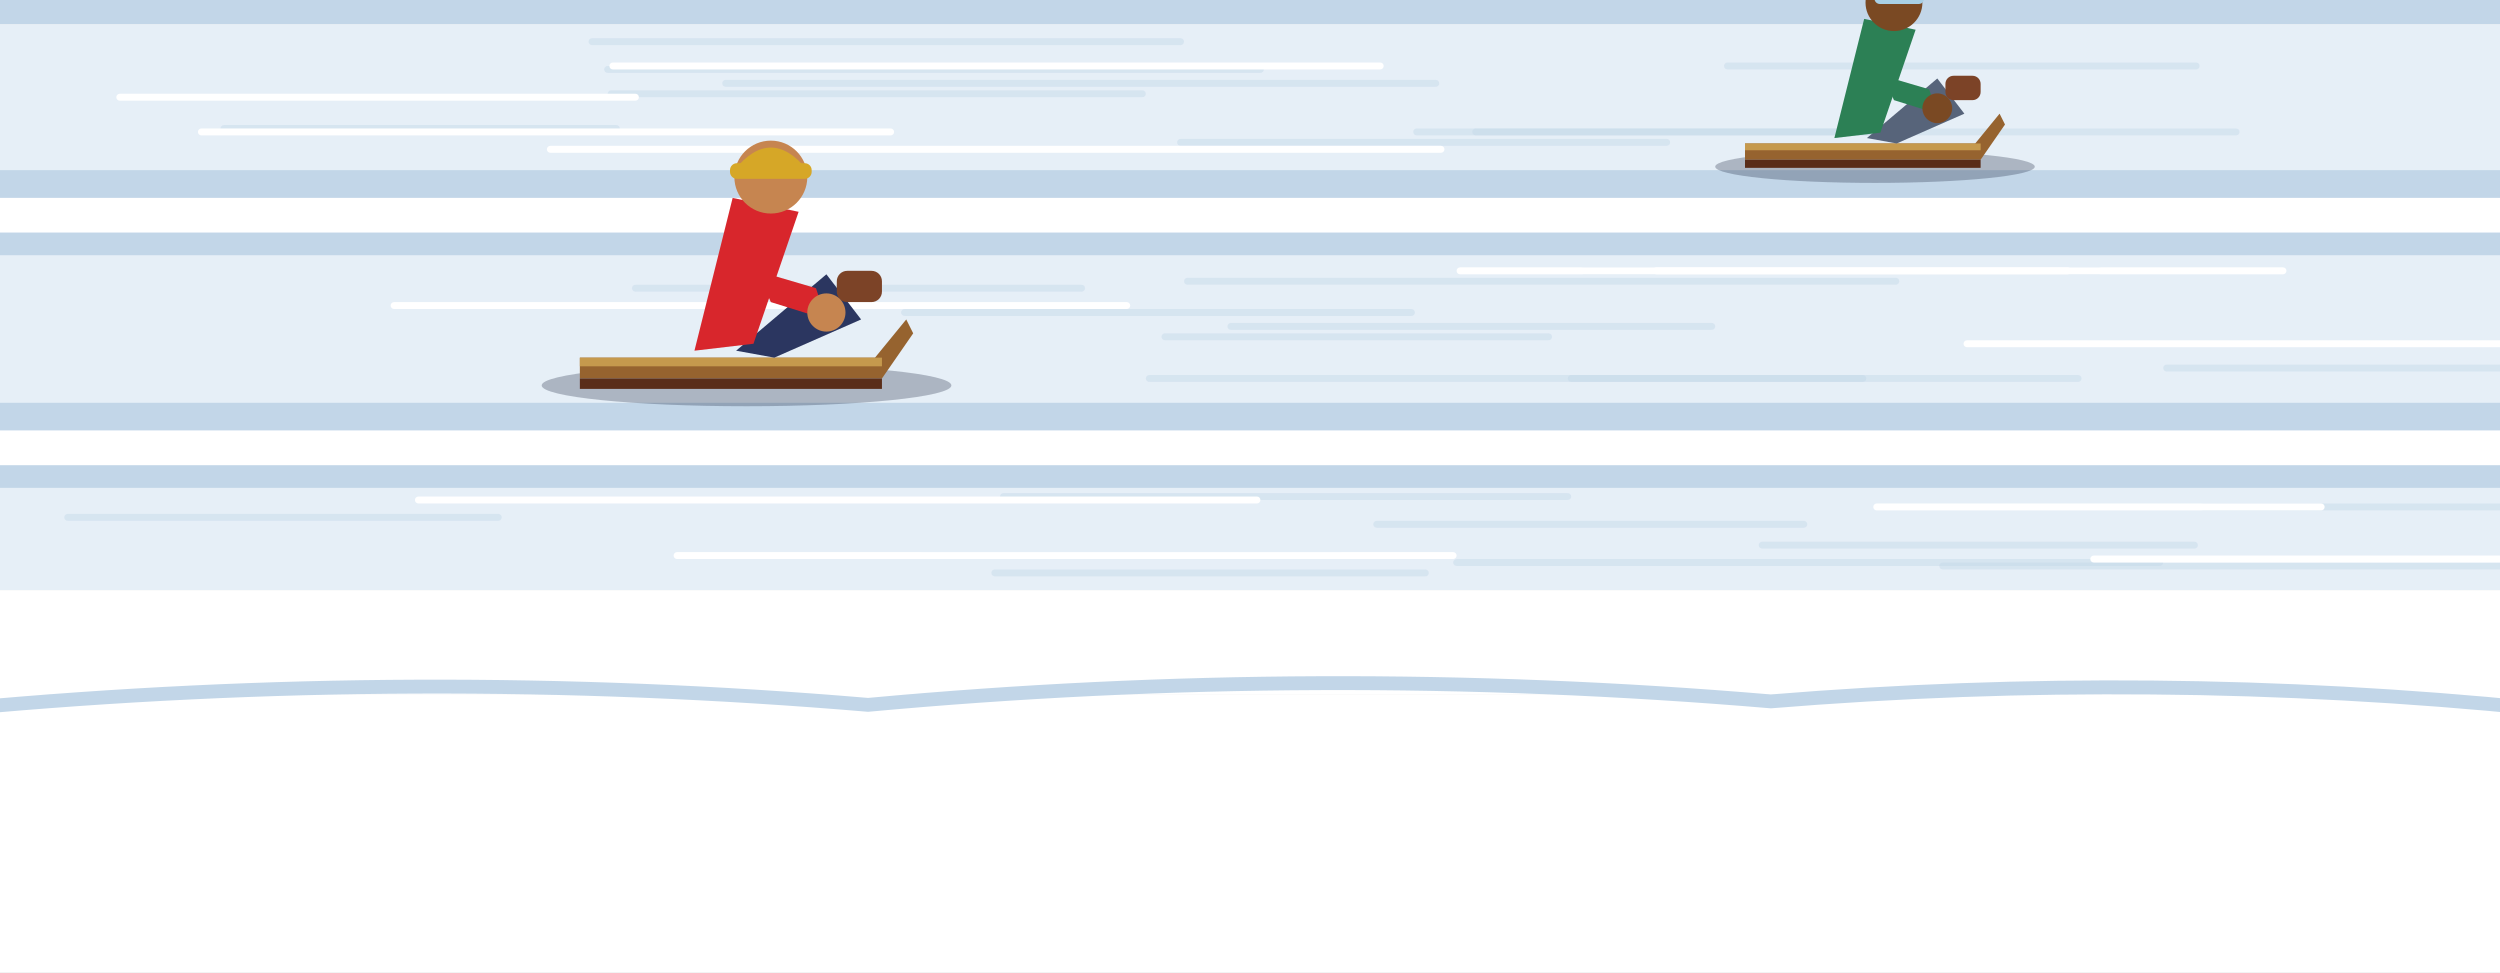
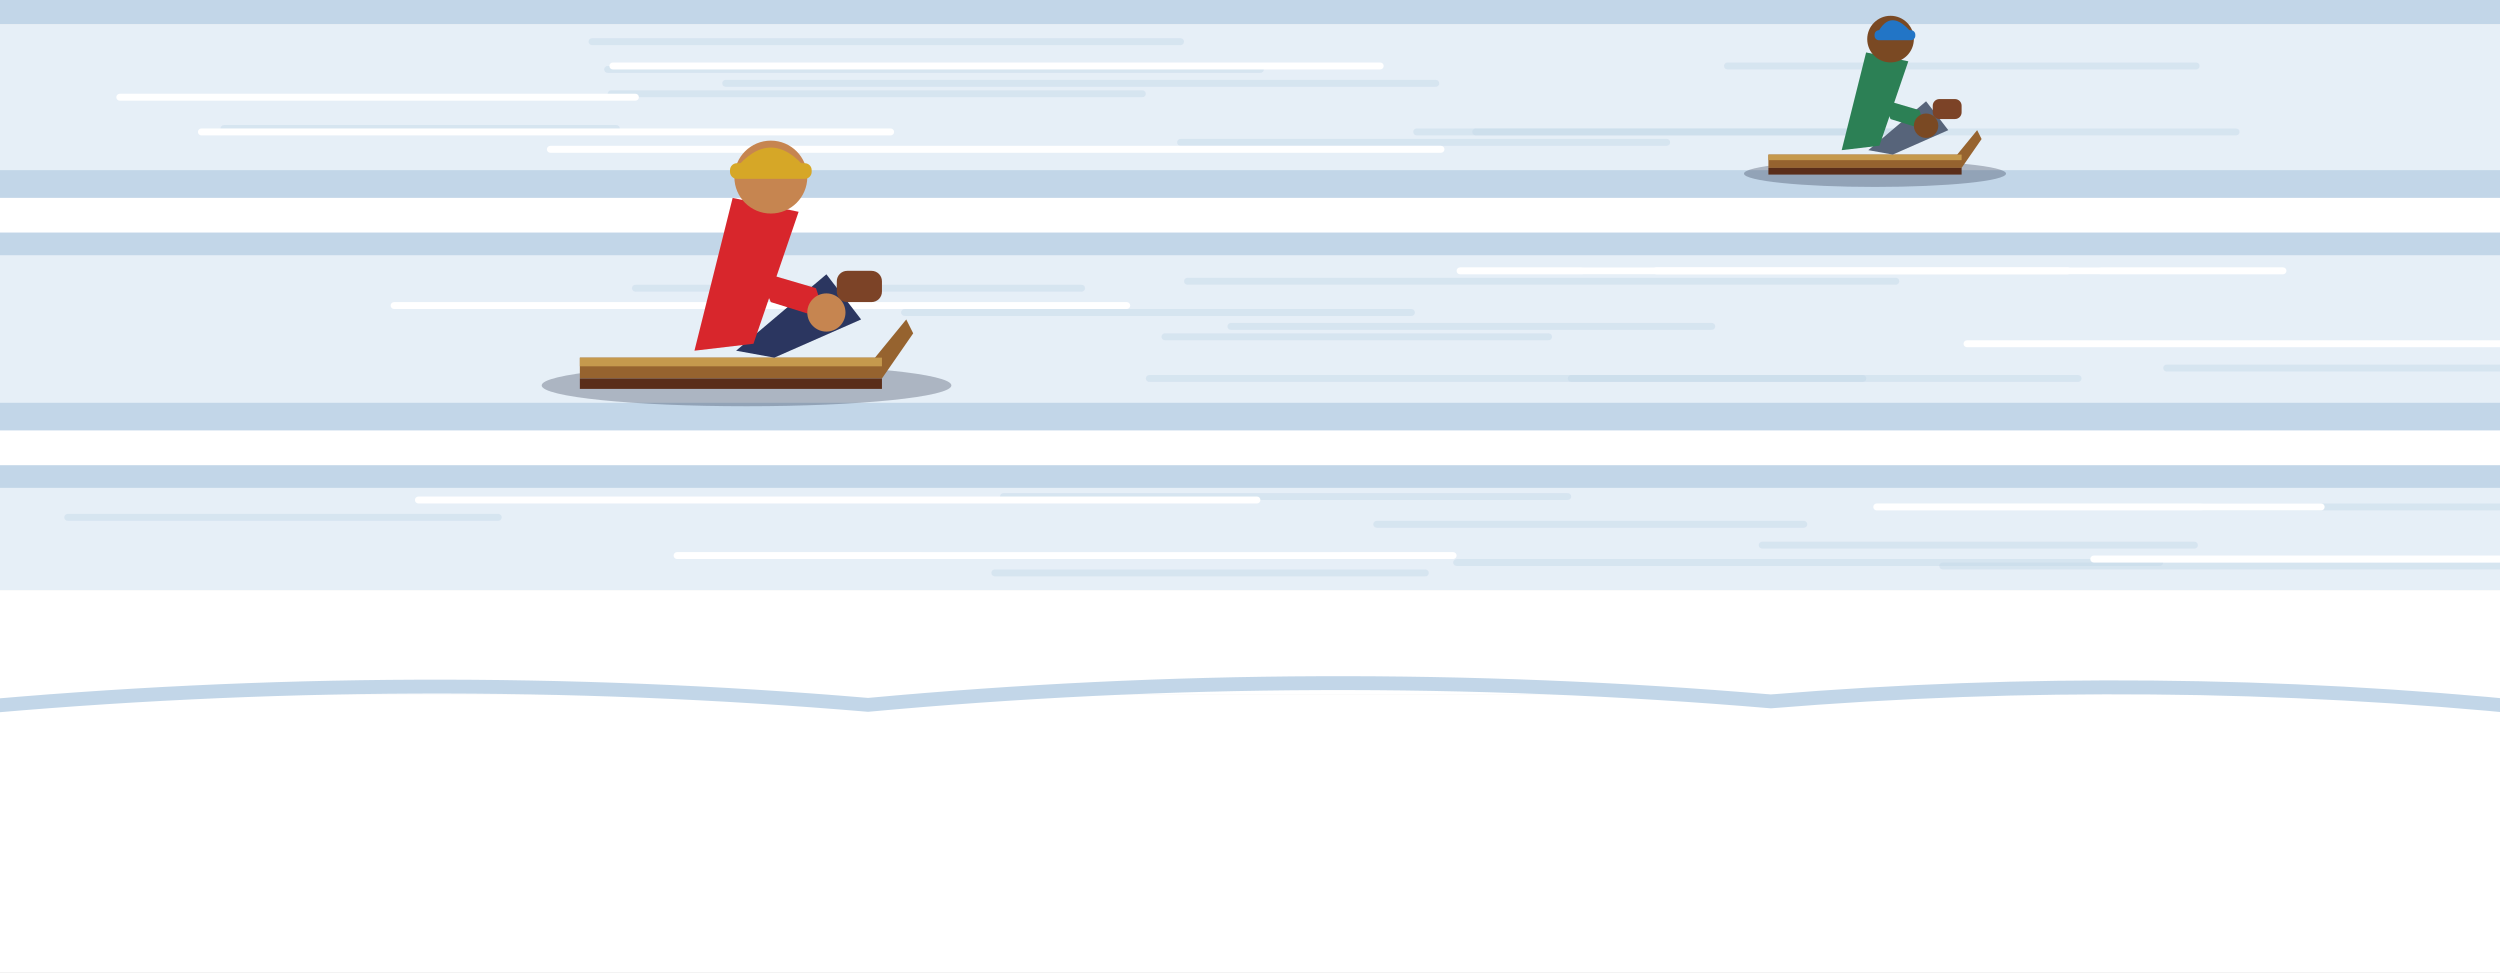
<svg xmlns="http://www.w3.org/2000/svg" width="1440" height="560" viewBox="0 0 1440 560" shape-rendering="geometricPrecision">
  <rect x="0" y="0" width="1440" height="14" fill="#c2d6e8" />
  <rect x="0" y="14" width="1440" height="326" fill="#e6eff7" />
  <rect x="0" y="340" width="1440" height="60" fill="#ffffff" />
  <rect x="0" y="400" width="1440" height="160" fill="#ffffff" />
  <rect x="0" y="98" width="1440" height="16" fill="#c2d6e8" />
  <rect x="0" y="114" width="1440" height="20" fill="#ffffff" />
  <rect x="0" y="134" width="1440" height="13" fill="#c2d6e8" />
  <rect x="0" y="232" width="1440" height="16" fill="#c2d6e8" />
  <rect x="0" y="248" width="1440" height="20" fill="#ffffff" />
  <rect x="0" y="268" width="1440" height="13" fill="#c2d6e8" />
  <rect x="350" y="52" width="310" height="4" rx="2" fill="#c2d6e8" opacity="0.42" />
  <rect x="348" y="38" width="380" height="4" rx="2" fill="#c2d6e8" opacity="0.42" />
  <rect x="678" y="80" width="284" height="4" rx="2" fill="#c2d6e8" opacity="0.42" />
  <rect x="339" y="22" width="343" height="4" rx="2" fill="#c2d6e8" opacity="0.42" />
  <rect x="993" y="36" width="274" height="4" rx="2" fill="#c2d6e8" opacity="0.42" />
  <rect x="848" y="74" width="442" height="4" rx="2" fill="#c2d6e8" opacity="0.42" />
  <rect x="416" y="46" width="413" height="4" rx="2" fill="#c2d6e8" opacity="0.42" />
  <rect x="814" y="74" width="288" height="4" rx="2" fill="#c2d6e8" opacity="0.42" />
  <rect x="127" y="72" width="230" height="4" rx="2" fill="#c2d6e8" opacity="0.42" />
  <rect x="114" y="74" width="401" height="4" rx="2" fill="#ffffff" />
  <rect x="315" y="84" width="517" height="4" rx="2" fill="#ffffff" />
  <rect x="67" y="54" width="301" height="4" rx="2" fill="#ffffff" />
  <rect x="351" y="36" width="446" height="4" rx="2" fill="#ffffff" />
  <rect x="707" y="186" width="281" height="4" rx="2" fill="#c2d6e8" opacity="0.42" />
  <rect x="682" y="160" width="412" height="4" rx="2" fill="#c2d6e8" opacity="0.42" />
  <rect x="660" y="216" width="415" height="4" rx="2" fill="#c2d6e8" opacity="0.42" />
  <rect x="669" y="192" width="225" height="4" rx="2" fill="#c2d6e8" opacity="0.42" />
  <rect x="364" y="164" width="261" height="4" rx="2" fill="#c2d6e8" opacity="0.42" />
  <rect x="519" y="178" width="296" height="4" rx="2" fill="#c2d6e8" opacity="0.42" />
  <rect x="910" y="154" width="301" height="4" rx="2" fill="#c2d6e8" opacity="0.42" />
  <rect x="903" y="216" width="296" height="4" rx="2" fill="#c2d6e8" opacity="0.42" />
  <rect x="1246" y="210" width="399" height="4" rx="2" fill="#c2d6e8" opacity="0.42" />
  <rect x="1131" y="196" width="470" height="4" rx="2" fill="#ffffff" />
  <rect x="225" y="174" width="426" height="4" rx="2" fill="#ffffff" />
  <rect x="839" y="154" width="354" height="4" rx="2" fill="#ffffff" />
  <rect x="952" y="154" width="365" height="4" rx="2" fill="#ffffff" />
  <rect x="1267" y="290" width="311" height="4" rx="2" fill="#c2d6e8" opacity="0.42" />
  <rect x="837" y="322" width="409" height="4" rx="2" fill="#c2d6e8" opacity="0.42" />
  <rect x="791" y="300" width="250" height="4" rx="2" fill="#c2d6e8" opacity="0.42" />
  <rect x="1117" y="324" width="364" height="4" rx="2" fill="#c2d6e8" opacity="0.42" />
  <rect x="571" y="328" width="252" height="4" rx="2" fill="#c2d6e8" opacity="0.42" />
  <rect x="1013" y="312" width="253" height="4" rx="2" fill="#c2d6e8" opacity="0.42" />
  <rect x="37" y="296" width="252" height="4" rx="2" fill="#c2d6e8" opacity="0.42" />
  <rect x="576" y="284" width="329" height="4" rx="2" fill="#c2d6e8" opacity="0.42" />
  <rect x="529" y="318" width="245" height="4" rx="2" fill="#c2d6e8" opacity="0.42" />
  <rect x="1204" y="320" width="272" height="4" rx="2" fill="#ffffff" />
  <rect x="388" y="318" width="451" height="4" rx="2" fill="#ffffff" />
  <rect x="1079" y="290" width="260" height="4" rx="2" fill="#ffffff" />
  <rect x="239" y="286" width="487" height="4" rx="2" fill="#ffffff" />
  <ellipse cx="430" cy="222" rx="118" ry="12" fill="#16203a" opacity="0.28" />
  <path d="M 334 218 L 508 218 L 526 192 L 522 184 L 504 206 L 334 206 Z" fill="#96632f" />
  <rect x="334" y="206" width="174" height="5" fill="#c5994d" />
  <rect x="334" y="218" width="174" height="6" fill="#5a2d19" />
  <path d="M 424 202 L 476 158 L 496 184 L 446 206 Z" fill="#2b3660" />
  <rect x="482" y="156" width="26" height="18" rx="6" fill="#7c4327" />
  <path d="M 400 202 L 434 198 L 460 122 L 422 114 Z" fill="#d8262c" />
  <path d="M 436 156 L 470 166 L 476 184 L 444 174 Z" fill="#d8262c" />
  <circle cx="476" cy="180" r="11" fill="#c68550" />
  <circle cx="444" cy="102" r="21" fill="#c68550" />
  <path d="M 423 98 Q 444 72 465 98 Z" fill="#d6a727" />
  <rect x="420.48" y="94" width="47.04" height="9" rx="4" fill="#d6a727" />
-   <ellipse cx="1080" cy="96" rx="92.04" ry="9.36" fill="#16203a" opacity="0.28" />
-   <path d="M 1005.12 92 L 1140.84 92 L 1154.88 71.72 L 1151.76 65.48 L 1137.72 82.64 L 1005.12 82.64 Z" fill="#96632f" />
-   <rect x="1005.12" y="82.64" width="135.72" height="3.9" fill="#c5994d" />
-   <rect x="1005.12" y="92" width="135.72" height="4.68" fill="#5a2d19" />
-   <path d="M 1075.32 79.52 L 1115.88 45.2 L 1131.48 65.48 L 1092.48 82.64 Z" fill="#57647a" />
-   <rect x="1120.56" y="43.64" width="20.28" height="14.04" rx="4.68" fill="#7c4327" />
-   <path d="M 1056.6 79.52 L 1083.12 76.4 L 1103.4 17.12 L 1073.76 10.88 Z" fill="#2c8055" />
-   <path d="M 1084.68 43.64 L 1111.2 51.44 L 1115.88 65.48 L 1090.92 57.68 Z" fill="#2c8055" />
-   <circle cx="1115.88" cy="62.36" r="8.58" fill="#7a4923" />
-   <circle cx="1090.92" cy="1.52" r="16.38" fill="#7a4923" />
-   <path d="M 1081.22 -1.6 Q 1090.92 -21.88 1106.78 -1.6 Z" fill="#a9d0e5" />
-   <rect x="1079.69" y="-4.72" width="28.62" height="7.02" rx="3.12" fill="#a9d0e5" />
+   <ellipse cx="1080.0" cy="100.0" rx="75.47" ry="7.68" fill="#16203a" opacity="0.28" />
+   <path d="M 1018.6 96.72 L 1129.89 96.72 L 1141.4 80.09 L 1138.84 74.97 L 1127.33 89.04 L 1018.6 89.04 Z" fill="#96632f" />
+   <rect x="1018.6" y="89.04" width="111.29" height="3.2" fill="#c5994d" />
+   <rect x="1018.6" y="96.72" width="111.29" height="3.84" fill="#5a2d19" />
+   <path d="M 1076.16 86.49 L 1109.42 58.34 L 1122.21 74.97 L 1090.23 89.04 Z" fill="#57647a" />
+   <rect x="1113.26" y="57.06" width="16.63" height="11.51" rx="3.84" fill="#7c4327" />
+   <path d="M 1060.81 86.49 L 1082.56 83.93 L 1099.19 35.32 L 1074.88 30.2 Z" fill="#2c8055" />
+   <path d="M 1083.84 57.06 L 1105.58 63.46 L 1109.42 74.97 L 1088.95 68.58 Z" fill="#2c8055" />
+   <circle cx="1109.42" cy="72.42" r="7.04" fill="#7a4923" />
+   <circle cx="1088.95" cy="22.53" r="13.43" fill="#7a4923" />
+   <path d="M 1081.0 19.97 Q 1088.95 3.34 1101.96 19.97 Z" fill="#2275c6" />
+   <rect x="1079.75" y="17.41" width="23.47" height="5.76" rx="2.56" fill="#2275c6" />
  <path d="M -20 404 Q 240 380 500 402 Q 760 378 1020 400 Q 1240 382 1460 404 L 1460 396 L -20 396 Z" fill="#ffffff" />
  <path d="M -20 412 Q 240 388 500 410 Q 760 386 1020 408 Q 1240 390 1460 412 L 1460 404 Q 1240 382 1020 400 Q 760 378 500 402 Q 240 380 -20 404 Z" fill="#c2d6e8" />
</svg>
